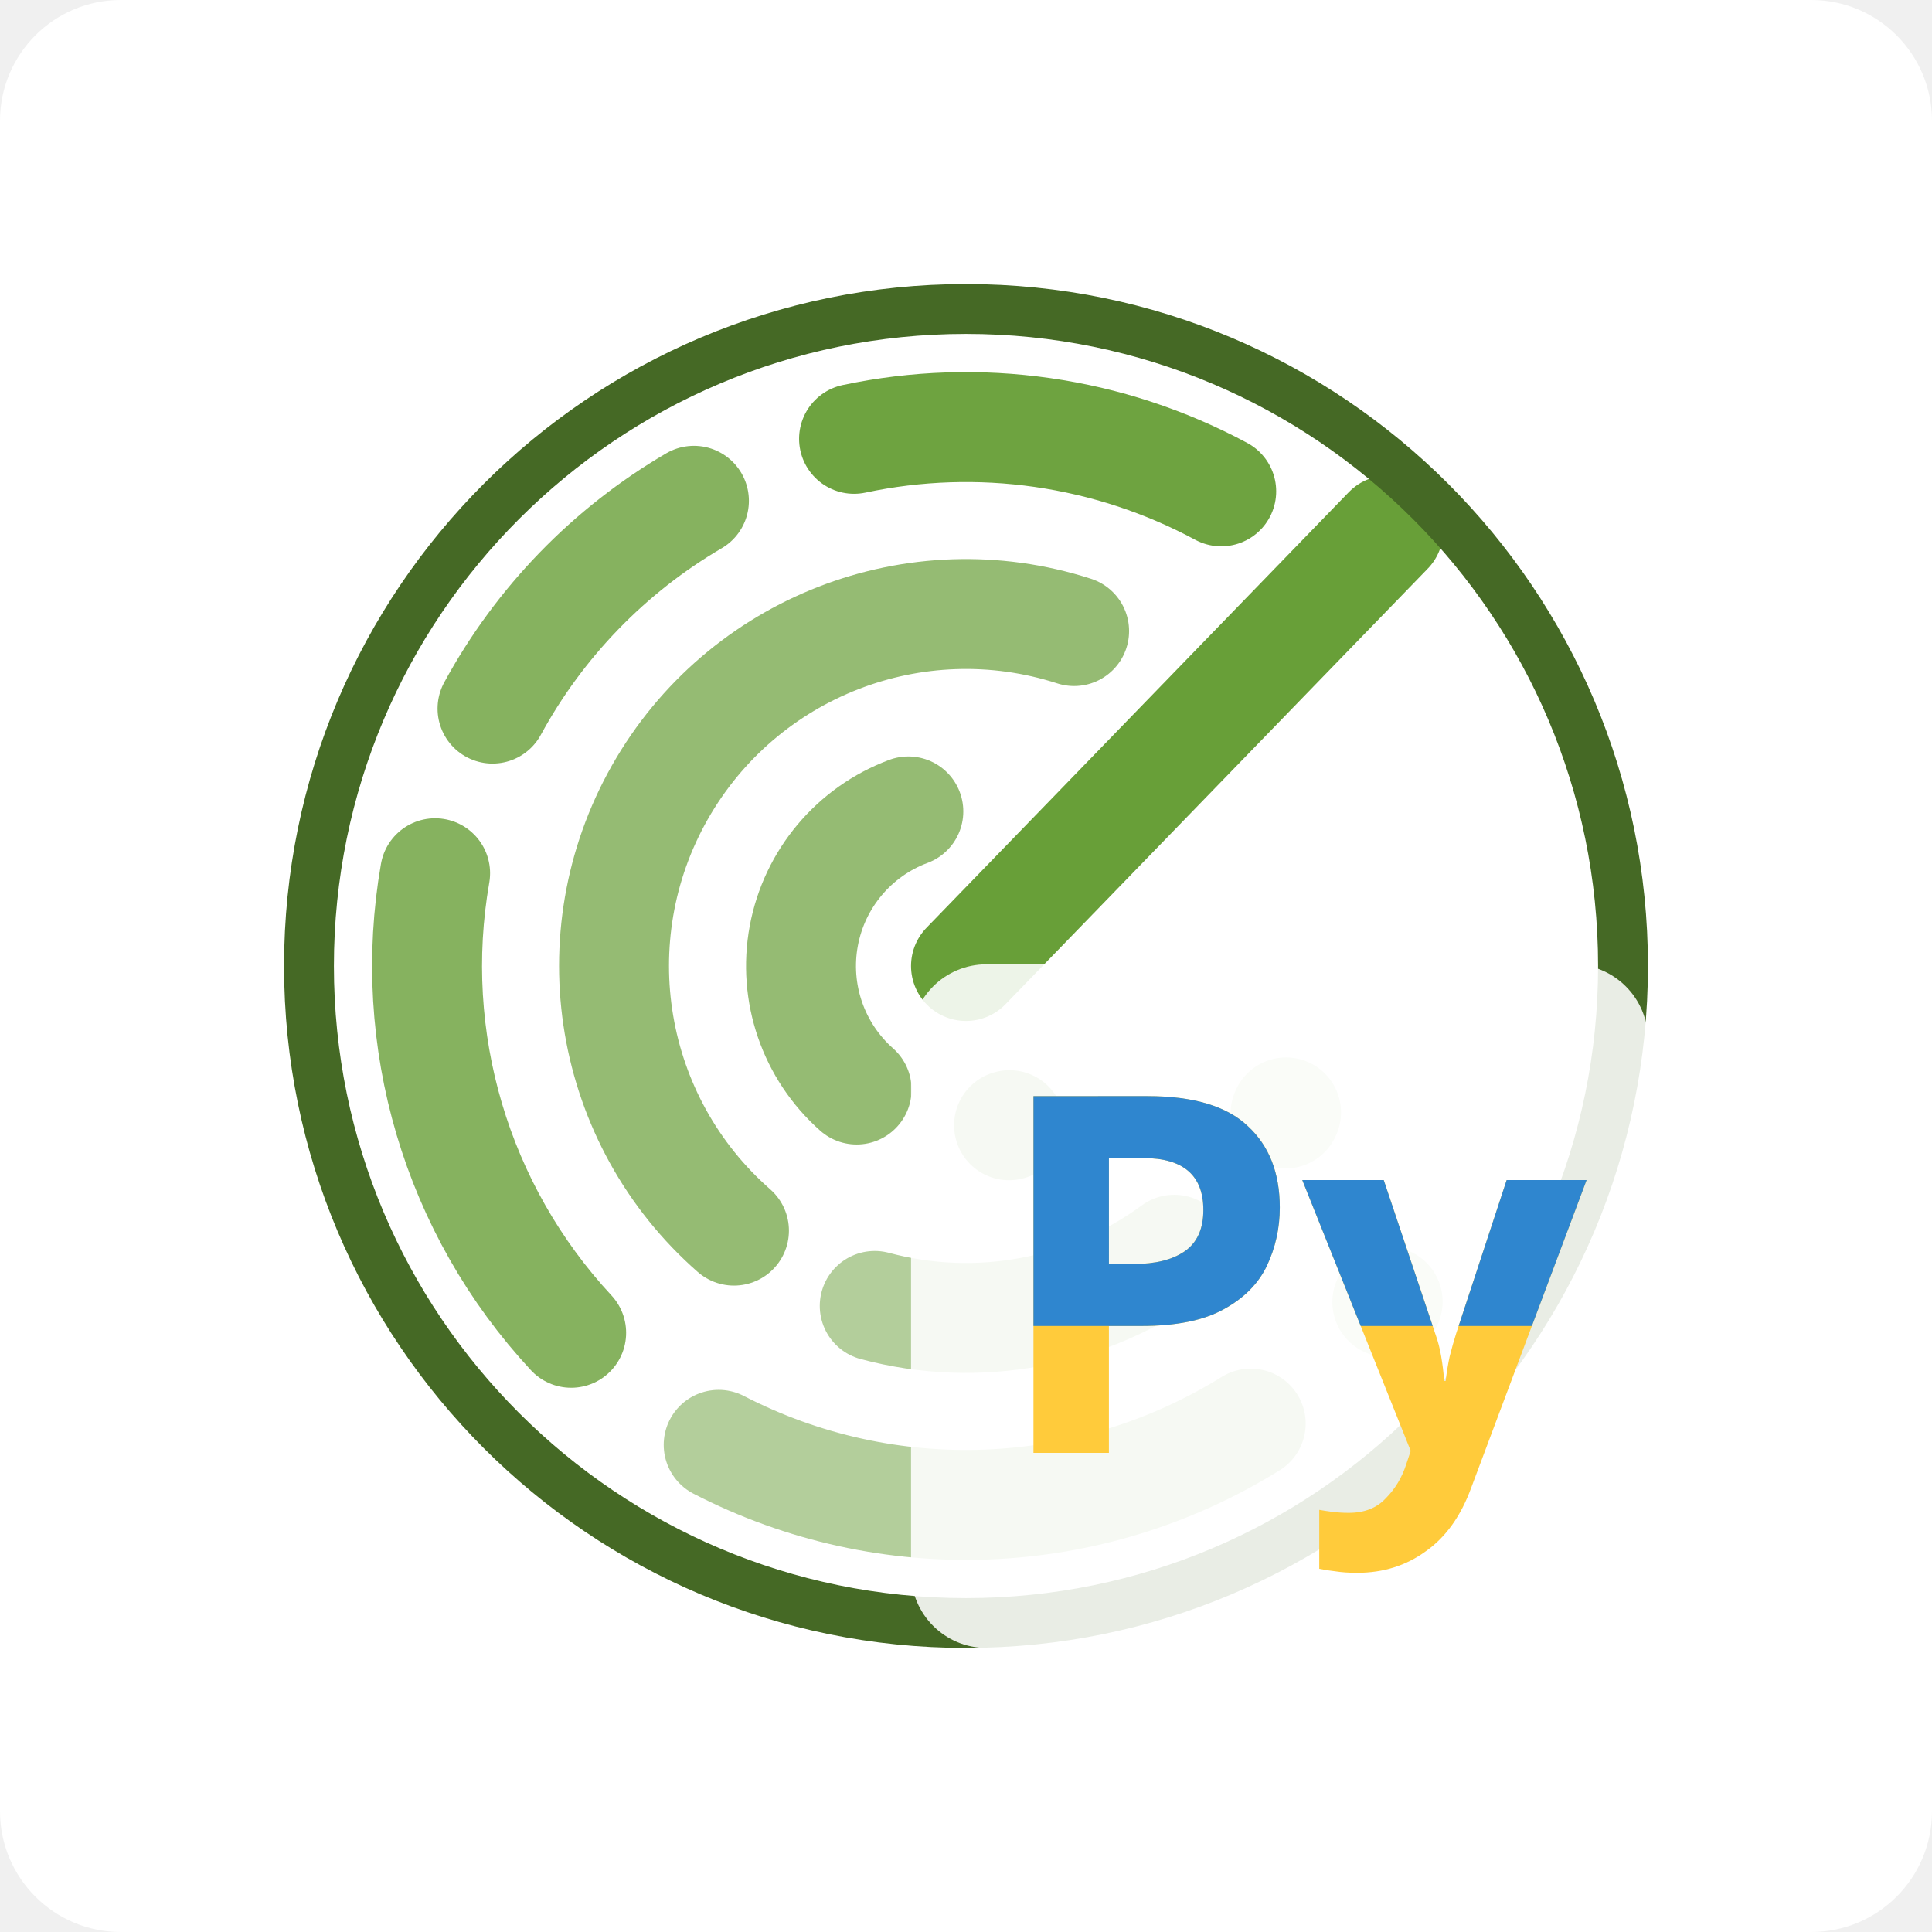
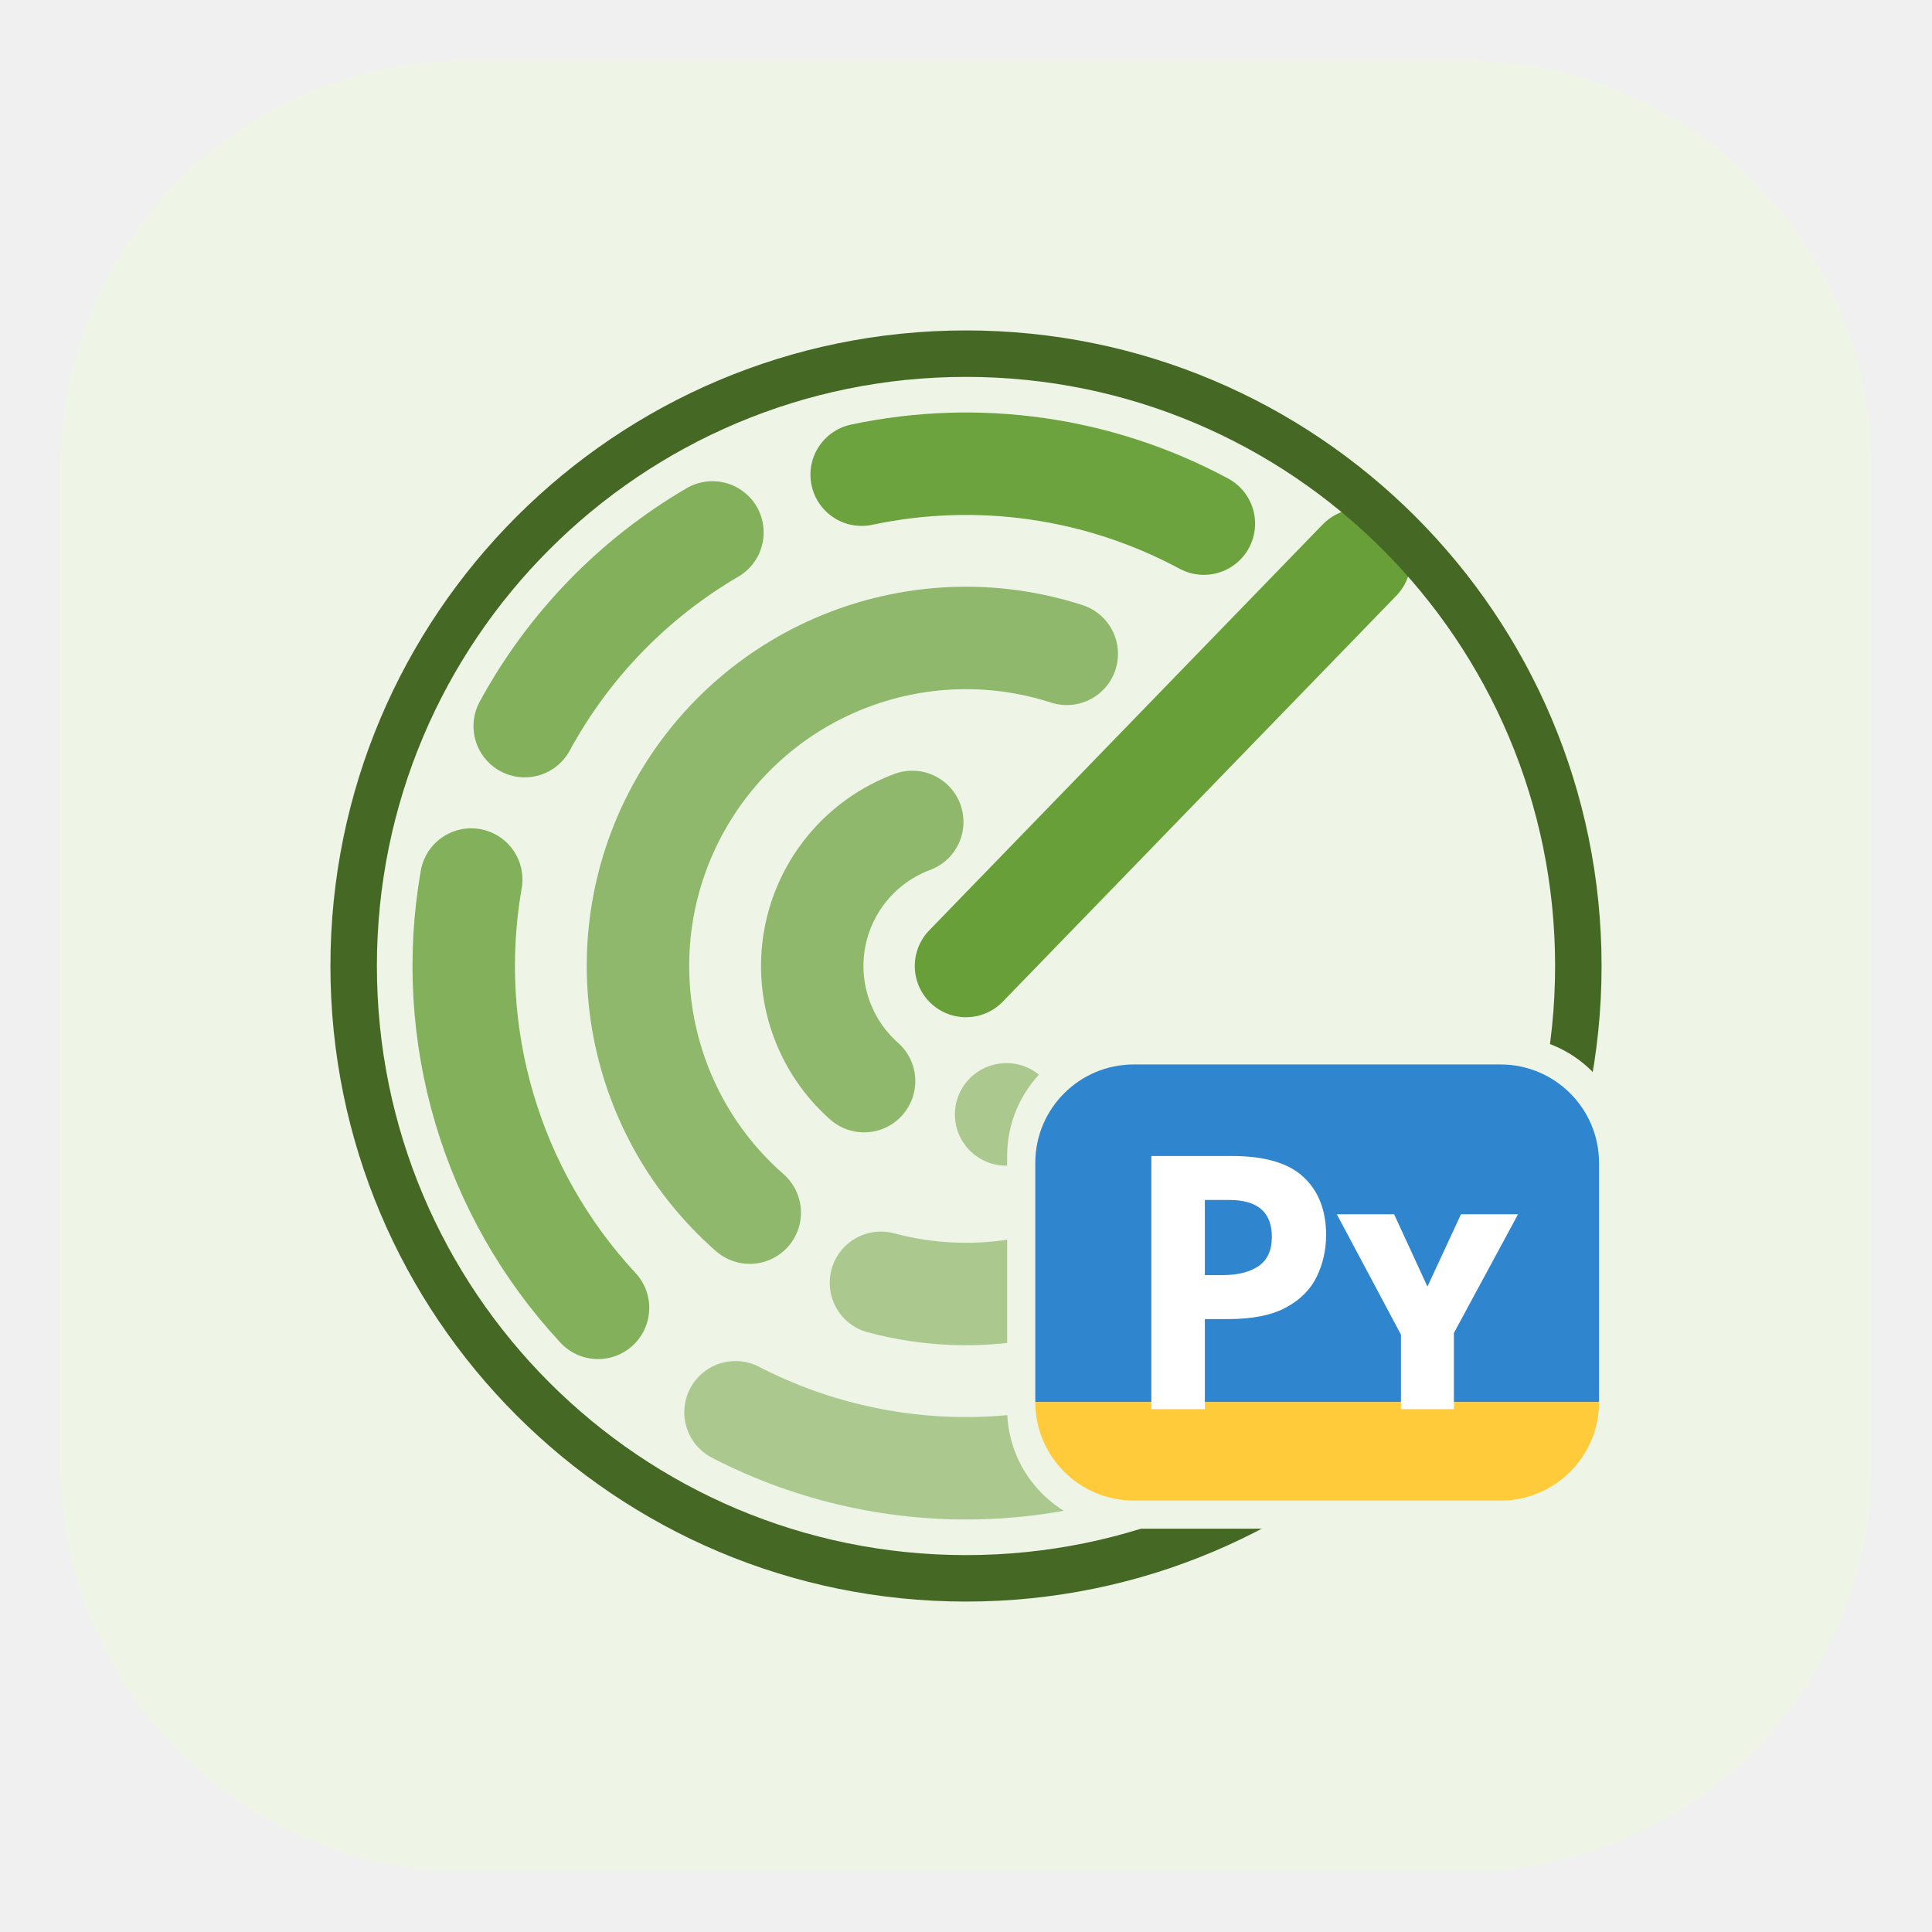
- <svg xmlns="http://www.w3.org/2000/svg" width="512mm" height="512mm" viewBox="0 0 512 512" version="1.1" id="svg8">
-   <defs id="defs2">
-     <mask maskUnits="userSpaceOnUse" id="mask1">
-       <rect style="opacity:0.324;fill:#ad2a14;stroke:#000000;stroke-width:0.265;stroke-linecap:round;stroke-linejoin:round" id="rect2" width="139.691" height="57.292" x="356.067" y="382.041" />
-     </mask>
-   </defs>
-   <g id="layer1" transform="translate(-22.60834,-57.68037)">
-     <rect style="fill:#ffffff;fill-opacity:1;stroke:none;stroke-width:2.993" id="rect304" width="512" height="512" x="22.608" y="57.68" rx="32" />
-     <g id="g1693" transform="matrix(3.303226,0,0,3.303226,-93.84415,-174.623)">
-       <path style="fill:none;fill-rule:evenodd;stroke:#689f38;stroke-width:8.819;stroke-linecap:round;stroke-miterlimit:4;stroke-dasharray:none;stroke-opacity:0.3" id="path1917-8-3" d="m 146.581,174.754 a 43.236,43.236 0 0 1 -0.024,0.03" />
-       <path id="path1917-8-3-3" style="fill:none;fill-rule:evenodd;stroke:#689f38;stroke-width:8.819;stroke-linecap:round;stroke-miterlimit:4;stroke-dasharray:none;stroke-opacity:0.3" d="m 138.431,159.573 a 28.236,28.236 0 0 1 -0.039,0.085" />
-       <path style="fill:none;stroke:#689f38;stroke-width:8.819;stroke-linecap:round;stroke-linejoin:miter;stroke-miterlimit:4;stroke-dasharray:none;stroke-opacity:1" d="m 112.754,147.826 33.879,-34.948" id="path2823" />
-       <path id="path1917-8-3-5" style="fill:none;fill-rule:evenodd;stroke:#689f38;stroke-width:8.819;stroke-linecap:round;stroke-miterlimit:4;stroke-dasharray:none;stroke-opacity:0.5" d="m 135.596,184.536 a 43.236,43.236 0 0 1 -42.684,1.705" />
-       <path id="path1917-8-3-8" style="fill:none;fill-rule:evenodd;stroke:#689f38;stroke-width:8.819;stroke-linecap:round;stroke-miterlimit:4;stroke-dasharray:none;stroke-opacity:0.8" d="M 81.078,177.254 A 43.236,43.236 0 0 1 70.163,140.384" />
-       <path id="path1917-8-3-36" style="fill:none;fill-rule:evenodd;stroke:#689f38;stroke-width:8.819;stroke-linecap:round;stroke-miterlimit:4;stroke-dasharray:none;stroke-opacity:0.8" d="M 74.768,127.177 A 43.236,43.236 0 0 1 90.927,110.504" />
-       <path id="path1917-8-3-38" style="fill:none;fill-rule:evenodd;stroke:#689f38;stroke-width:8.819;stroke-linecap:round;stroke-miterlimit:4;stroke-dasharray:none;stroke-opacity:0.957" d="m 103.773,105.533 a 43.236,43.236 0 0 1 29.457,4.213" />
-       <path style="fill:none;fill-rule:evenodd;stroke:#689f38;stroke-width:8.819;stroke-linecap:round;stroke-miterlimit:4;stroke-dasharray:none;stroke-opacity:0.5" id="path1917-8-3-3-7" d="m 129.462,170.589 a 28.236,28.236 0 0 1 -24.03,4.508" />
-       <path style="fill:none;fill-rule:evenodd;stroke:#689f38;stroke-width:8.819;stroke-linecap:round;stroke-miterlimit:4;stroke-dasharray:none;stroke-opacity:0.7" id="path1917-8-3-3-8" d="M 94.139,169.057 A 28.236,28.236 0 0 1 88.195,133.893 28.236,28.236 0 0 1 121.428,120.955" />
-       <path id="path1917-8-3-3-6-6" style="fill:none;fill-rule:evenodd;stroke:#689f38;stroke-width:8.819;stroke-linecap:round;stroke-miterlimit:4;stroke-dasharray:none;stroke-opacity:0.5" d="m 116.244,160.594 a 13.236,13.236 0 0 1 -0.037,0.01" />
-       <path id="path1917-8-3-3-6-1" style="fill:none;fill-rule:evenodd;stroke:#689f38;stroke-width:8.819;stroke-linecap:round;stroke-miterlimit:4;stroke-dasharray:none;stroke-opacity:0.7" d="m 103.981,157.737 a 13.236,13.236 0 0 1 -4.24,-12.329 13.236,13.236 0 0 1 8.387,-9.983" />
-       <circle style="fill:none;fill-rule:evenodd;stroke:#456925;stroke-width:4;stroke-miterlimit:4;stroke-dasharray:none;stroke-opacity:1" id="path1917" cx="112.754" cy="147.826" r="52.711" />
-     </g>
-     <g id="g3" transform="matrix(1.427258,0,0,1.427258,-196.2529,-211.2377)" style="stroke-width:0.701">
-       <g id="g2485" transform="translate(-3.538119,-0.7056563)" style="stroke-width:0.701">
-         <rect style="fill:#ffffff;fill-opacity:0.882;stroke-width:0.913" id="rect253" width="136.828" height="126.937" x="326.041" y="368.172" rx="14.013" ry="14.013" />
-         <g aria-label="Py" id="text365" style="font-weight:bold;font-size:92.778px;font-family:'Noto Sans';-inkscape-font-specification:'Noto Sans Bold';fill:#4d4d4d;stroke:#4caf50;stroke-width:3.503;stroke-linecap:round">
-           <g id="g2" style="stroke-width:3.503">
-             <path d="m 369.926,392.646 q 12.803,0 18.648,5.567 5.938,5.474 5.938,15.123 0,5.752 -2.412,10.855 -2.412,5.01 -8.072,8.072 -5.567,3.062 -15.216,3.062 h -6.031 v 23.566 h -14.009 v -66.243 z m -0.742,11.504 h -6.402 v 19.669 h 4.639 q 5.938,0 9.371,-2.319 3.526,-2.412 3.526,-7.701 0,-9.649 -11.133,-9.649 z" style="fill:#ffcb3b;fill-opacity:1;stroke:none;stroke-width:3.503" id="path306" />
-             <path d="m 398.687,408.232 h 15.123 l 9.556,28.483 q 0.742,2.041 1.113,4.268 0.371,2.134 0.557,4.546 h 0.278 q 0.278,-2.412 0.742,-4.546 0.557,-2.227 1.206,-4.268 l 9.371,-28.483 h 14.844 l -21.432,57.151 q -2.876,7.886 -8.443,11.783 -5.474,3.989 -12.711,3.989 -2.319,0 -4.082,-0.278 -1.67,-0.186 -2.969,-0.464 v -10.948 q 1.021,0.186 2.412,0.371 1.484,0.186 3.062,0.186 4.361,0 6.866,-2.691 2.598,-2.598 3.804,-6.309 l 0.835,-2.505 z" style="fill:#ffcb3b;fill-opacity:1;stroke:none;stroke-width:3.503" id="path308" />
-           </g>
-           <g id="g1" transform="translate(37.73595,-35.89689)" mask="url(#mask1)" style="fill:#2f86cf;fill-opacity:1;stroke-width:3.503" />
-         </g>
-       </g>
-       <g id="g2-8" style="font-weight:bold;font-size:92.778px;font-family:'Noto Sans';-inkscape-font-specification:'Noto Sans Bold';fill:#4d4d4d;stroke:#4caf50;stroke-width:3.503;stroke-linecap:round" transform="translate(-3.537999,-0.7055563)">
-         <path id="path306-8" style="fill:#2f86cf;fill-opacity:1;stroke:none;stroke-width:3.503" d="m 348.773,392.646 v 42.678 h 14.009 6.031 c 6.433,0 11.505,-1.021 15.216,-3.062 3.773,-2.041 6.463,-4.732 8.071,-8.072 1.608,-3.402 2.412,-7.02 2.412,-10.855 0,-6.433 -1.979,-11.474 -5.938,-15.123 -3.897,-3.711 -10.113,-5.567 -18.648,-5.567 z m 14.009,11.504 h 6.402 c 7.422,0 11.133,3.216 11.133,9.649 0,3.526 -1.175,6.093 -3.525,7.701 -2.289,1.546 -5.412,2.319 -9.37,2.319 h -4.639 z" />
-         <path id="path308-2" style="fill:#2f86cf;fill-opacity:1;stroke:none;stroke-width:3.503" d="m 398.687,408.232 10.847,27.091 h 13.366 l -9.089,-27.091 z m 37.947,0 -8.913,27.091 h 13.598 l 10.159,-27.091 z" />
+ <svg xmlns="http://www.w3.org/2000/svg" width="512" height="512" viewBox="0 0 512 512">
+   <rect x="16" y="16" width="480" height="480" rx="108" fill="#eef5e6" />
+   <g transform="translate(256 256) scale(0.932) translate(-256 -256)">
+     <g transform="translate(-22.60834,-57.68037)">
+       <g transform="matrix(3.303226,0,0,3.303226,-93.84415,-174.623)">
+         <path fill="none" stroke="#689f38" stroke-width="8.819" stroke-linecap="round" stroke-opacity="0.3" d="m 146.581,174.754 a 43.236,43.236 0 0 1 -0.024,0.03" />
+         <path fill="none" stroke="#689f38" stroke-width="8.819" stroke-linecap="round" stroke-opacity="0.3" d="m 138.431,159.573 a 28.236,28.236 0 0 1 -0.039,0.085" />
+         <path fill="none" stroke="#689f38" stroke-width="8.819" stroke-linecap="round" d="m 112.754,147.826 33.879,-34.948" />
+         <path fill="none" stroke="#689f38" stroke-width="8.819" stroke-linecap="round" stroke-opacity="0.5" d="m 135.596,184.536 a 43.236,43.236 0 0 1 -42.684,1.705" />
+         <path fill="none" stroke="#689f38" stroke-width="8.819" stroke-linecap="round" stroke-opacity="0.8" d="M 81.078,177.254 A 43.236,43.236 0 0 1 70.163,140.384" />
+         <path fill="none" stroke="#689f38" stroke-width="8.819" stroke-linecap="round" stroke-opacity="0.8" d="M 74.768,127.177 A 43.236,43.236 0 0 1 90.927,110.504" />
+         <path fill="none" stroke="#689f38" stroke-width="8.819" stroke-linecap="round" stroke-opacity="0.957" d="m 103.773,105.533 a 43.236,43.236 0 0 1 29.457,4.213" />
+         <path fill="none" stroke="#689f38" stroke-width="8.819" stroke-linecap="round" stroke-opacity="0.5" d="m 129.462,170.589 a 28.236,28.236 0 0 1 -24.03,4.508" />
+         <path fill="none" stroke="#689f38" stroke-width="8.819" stroke-linecap="round" stroke-opacity="0.7" d="M 94.139,169.057 A 28.236,28.236 0 0 1 88.195,133.893 28.236,28.236 0 0 1 121.428,120.955" />
+         <path fill="none" stroke="#689f38" stroke-width="8.819" stroke-linecap="round" stroke-opacity="0.5" d="m 116.244,160.594 a 13.236,13.236 0 0 1 -0.037,0.01" />
+         <path fill="none" stroke="#689f38" stroke-width="8.819" stroke-linecap="round" stroke-opacity="0.7" d="m 103.981,157.737 a 13.236,13.236 0 0 1 -4.24,-12.329 13.236,13.236 0 0 1 8.387,-9.983" />
+         <circle fill="none" stroke="#456925" stroke-width="4" cx="112.754" cy="147.826" r="52.711" />
      </g>
    </g>
+     <rect x="267.703" y="276" width="176.297" height="140" rx="34" fill="#eef5e6" />
+     <clipPath id="badge">
+       <rect x="275.703" y="284" width="160.297" height="124" rx="28" />
+     </clipPath>
+     <g clip-path="url(#badge)">
+       <rect x="275.703" y="284" width="160.297" height="96" fill="#2f86cf" />
+       <rect x="275.703" y="380" width="160.297" height="28" fill="#ffcb3b" />
+     </g>
+     <path fill="#ffffff" transform="matrix(0.1008,0,0,0.1008,299.6272,382)" d="M318 -714Q456 -714 519.5 -654.5Q583 -595 583 -491Q583 -429 557 -374.5Q531 -320 470.5 -287Q410 -254 306 -254L241 -254L241 0L90 0L90 -714L318 -714ZM310 -590L241 -590L241 -378L291 -378Q355 -378 392.5 -403.5Q430 -429 430 -486Q430 -590 310 -590Z" />
+     <path fill="#ffffff" transform="matrix(0.0776,0,0,0.0776,361.4424,382)" d="M332 -449L455 -714L664 -714L429 -279L429 0L235 0L235 -273L0 -714L210 -714L332 -449Z" />
  </g>
</svg>
